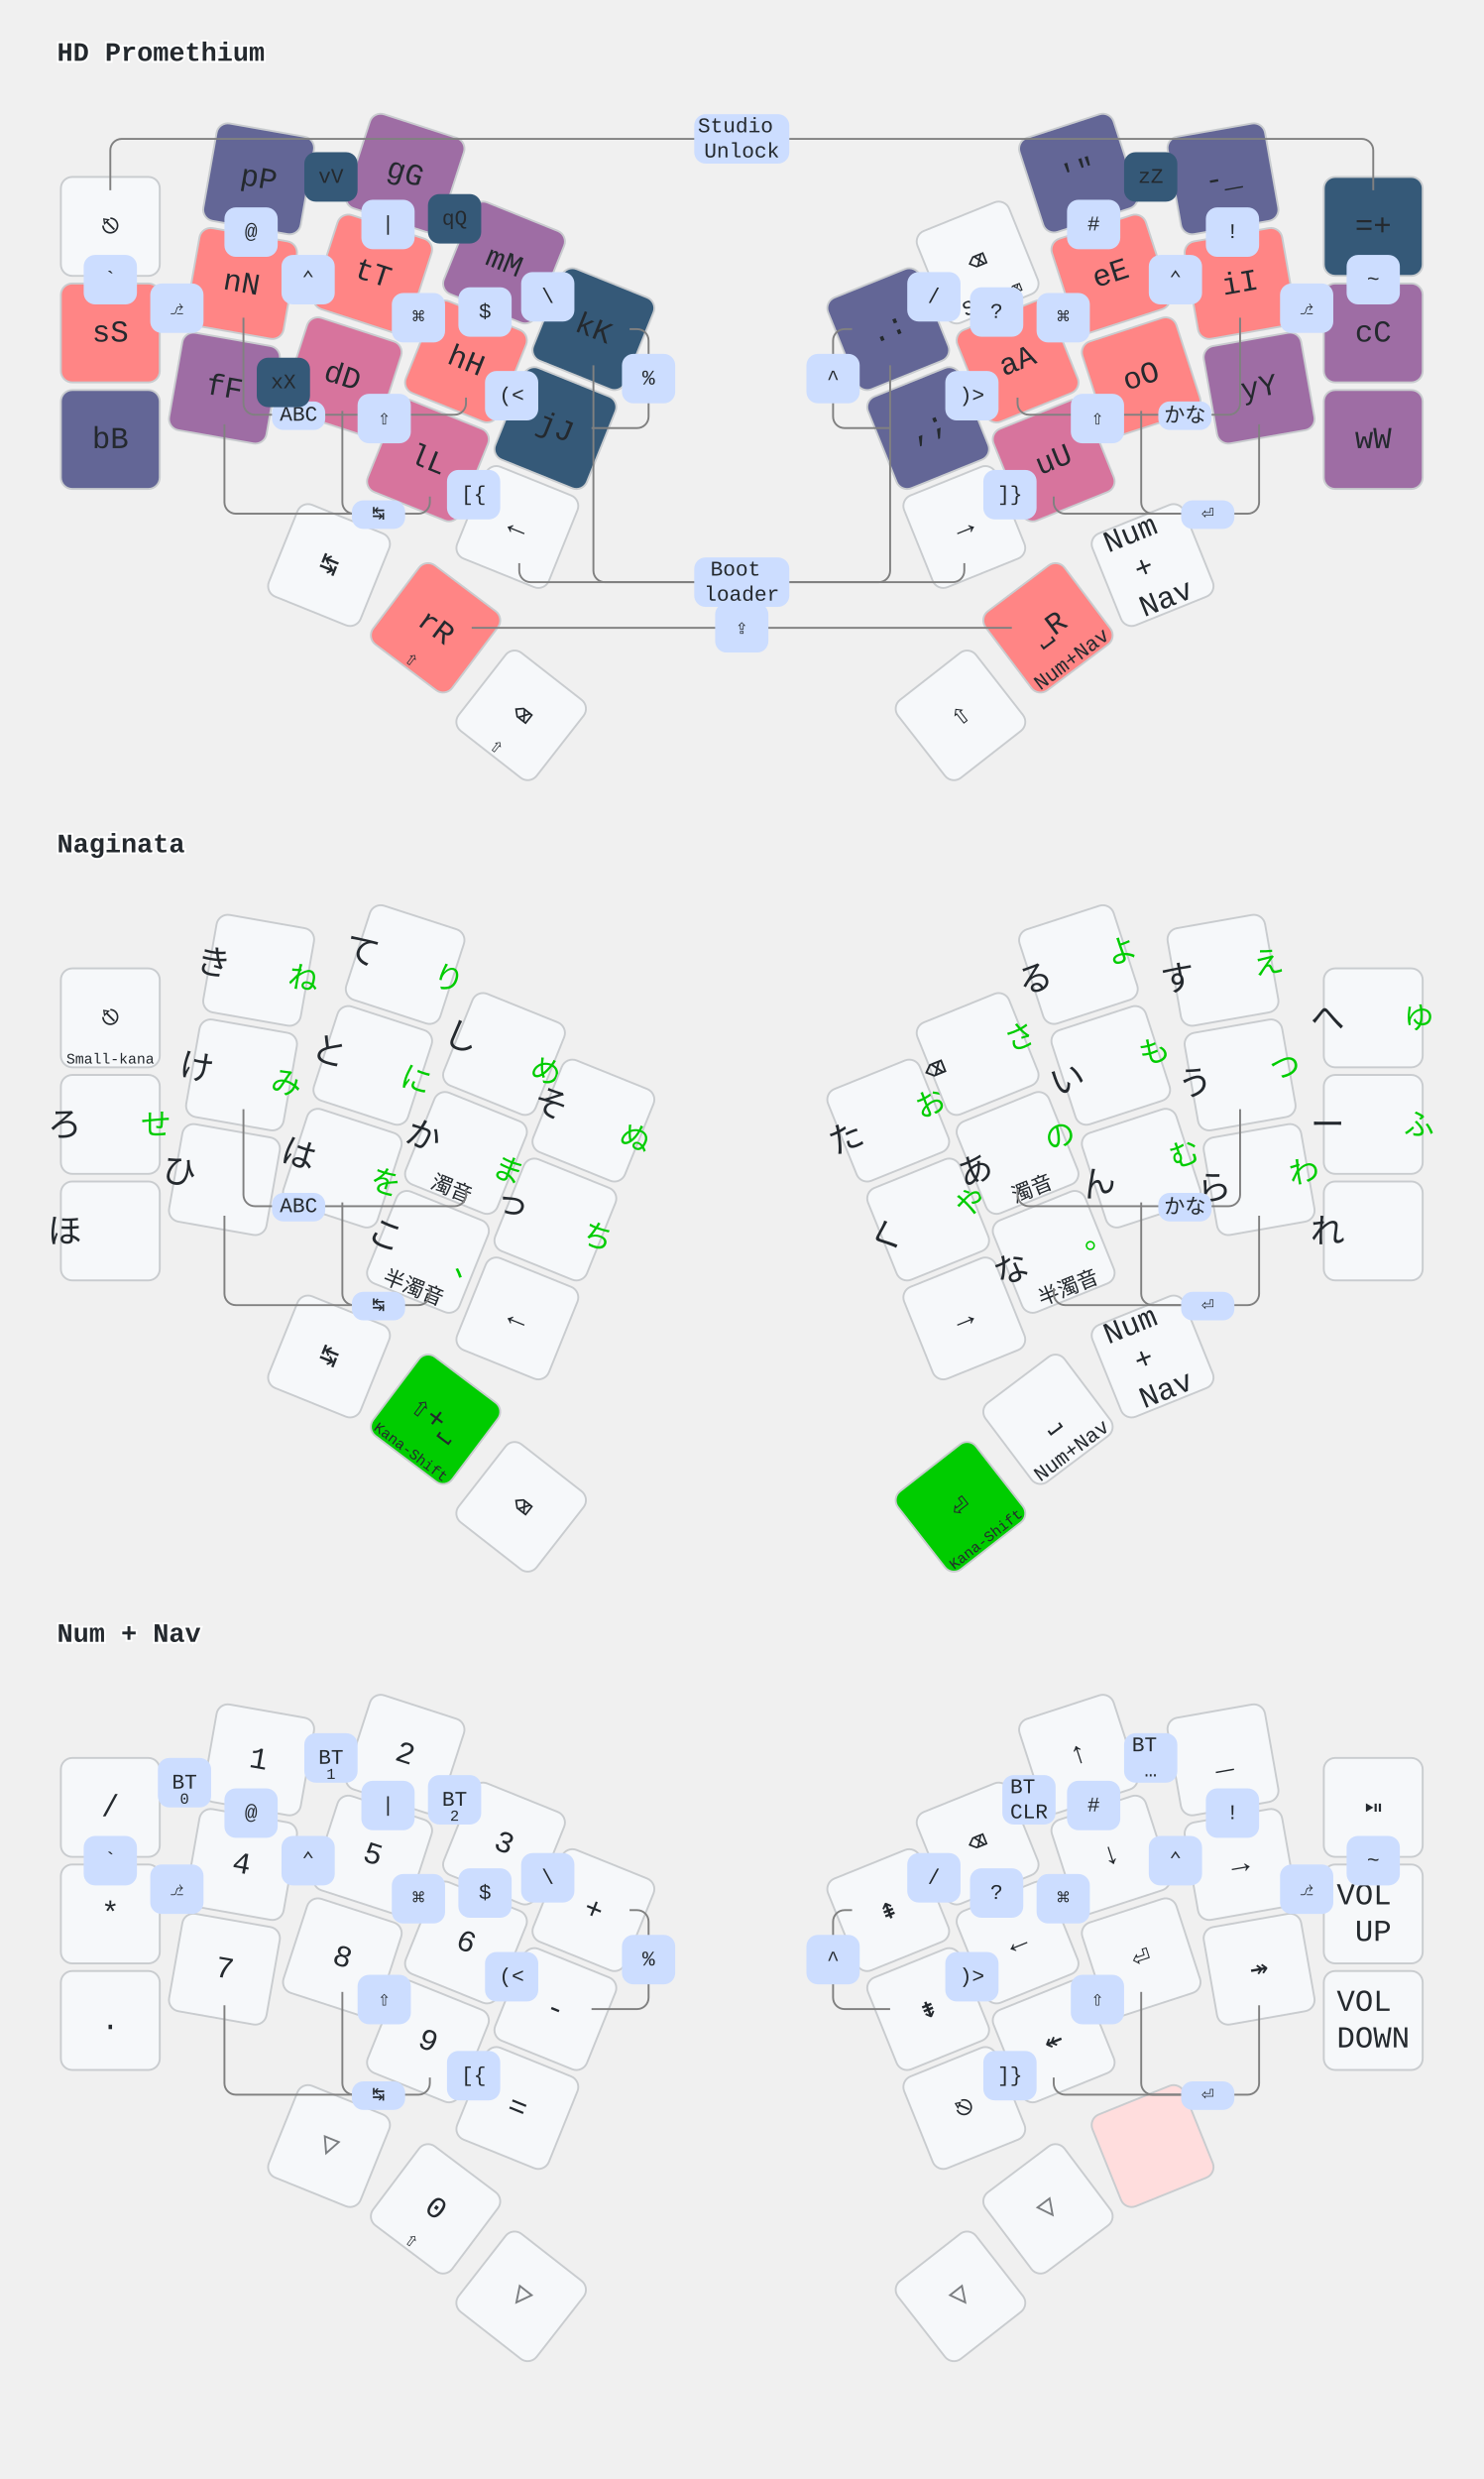
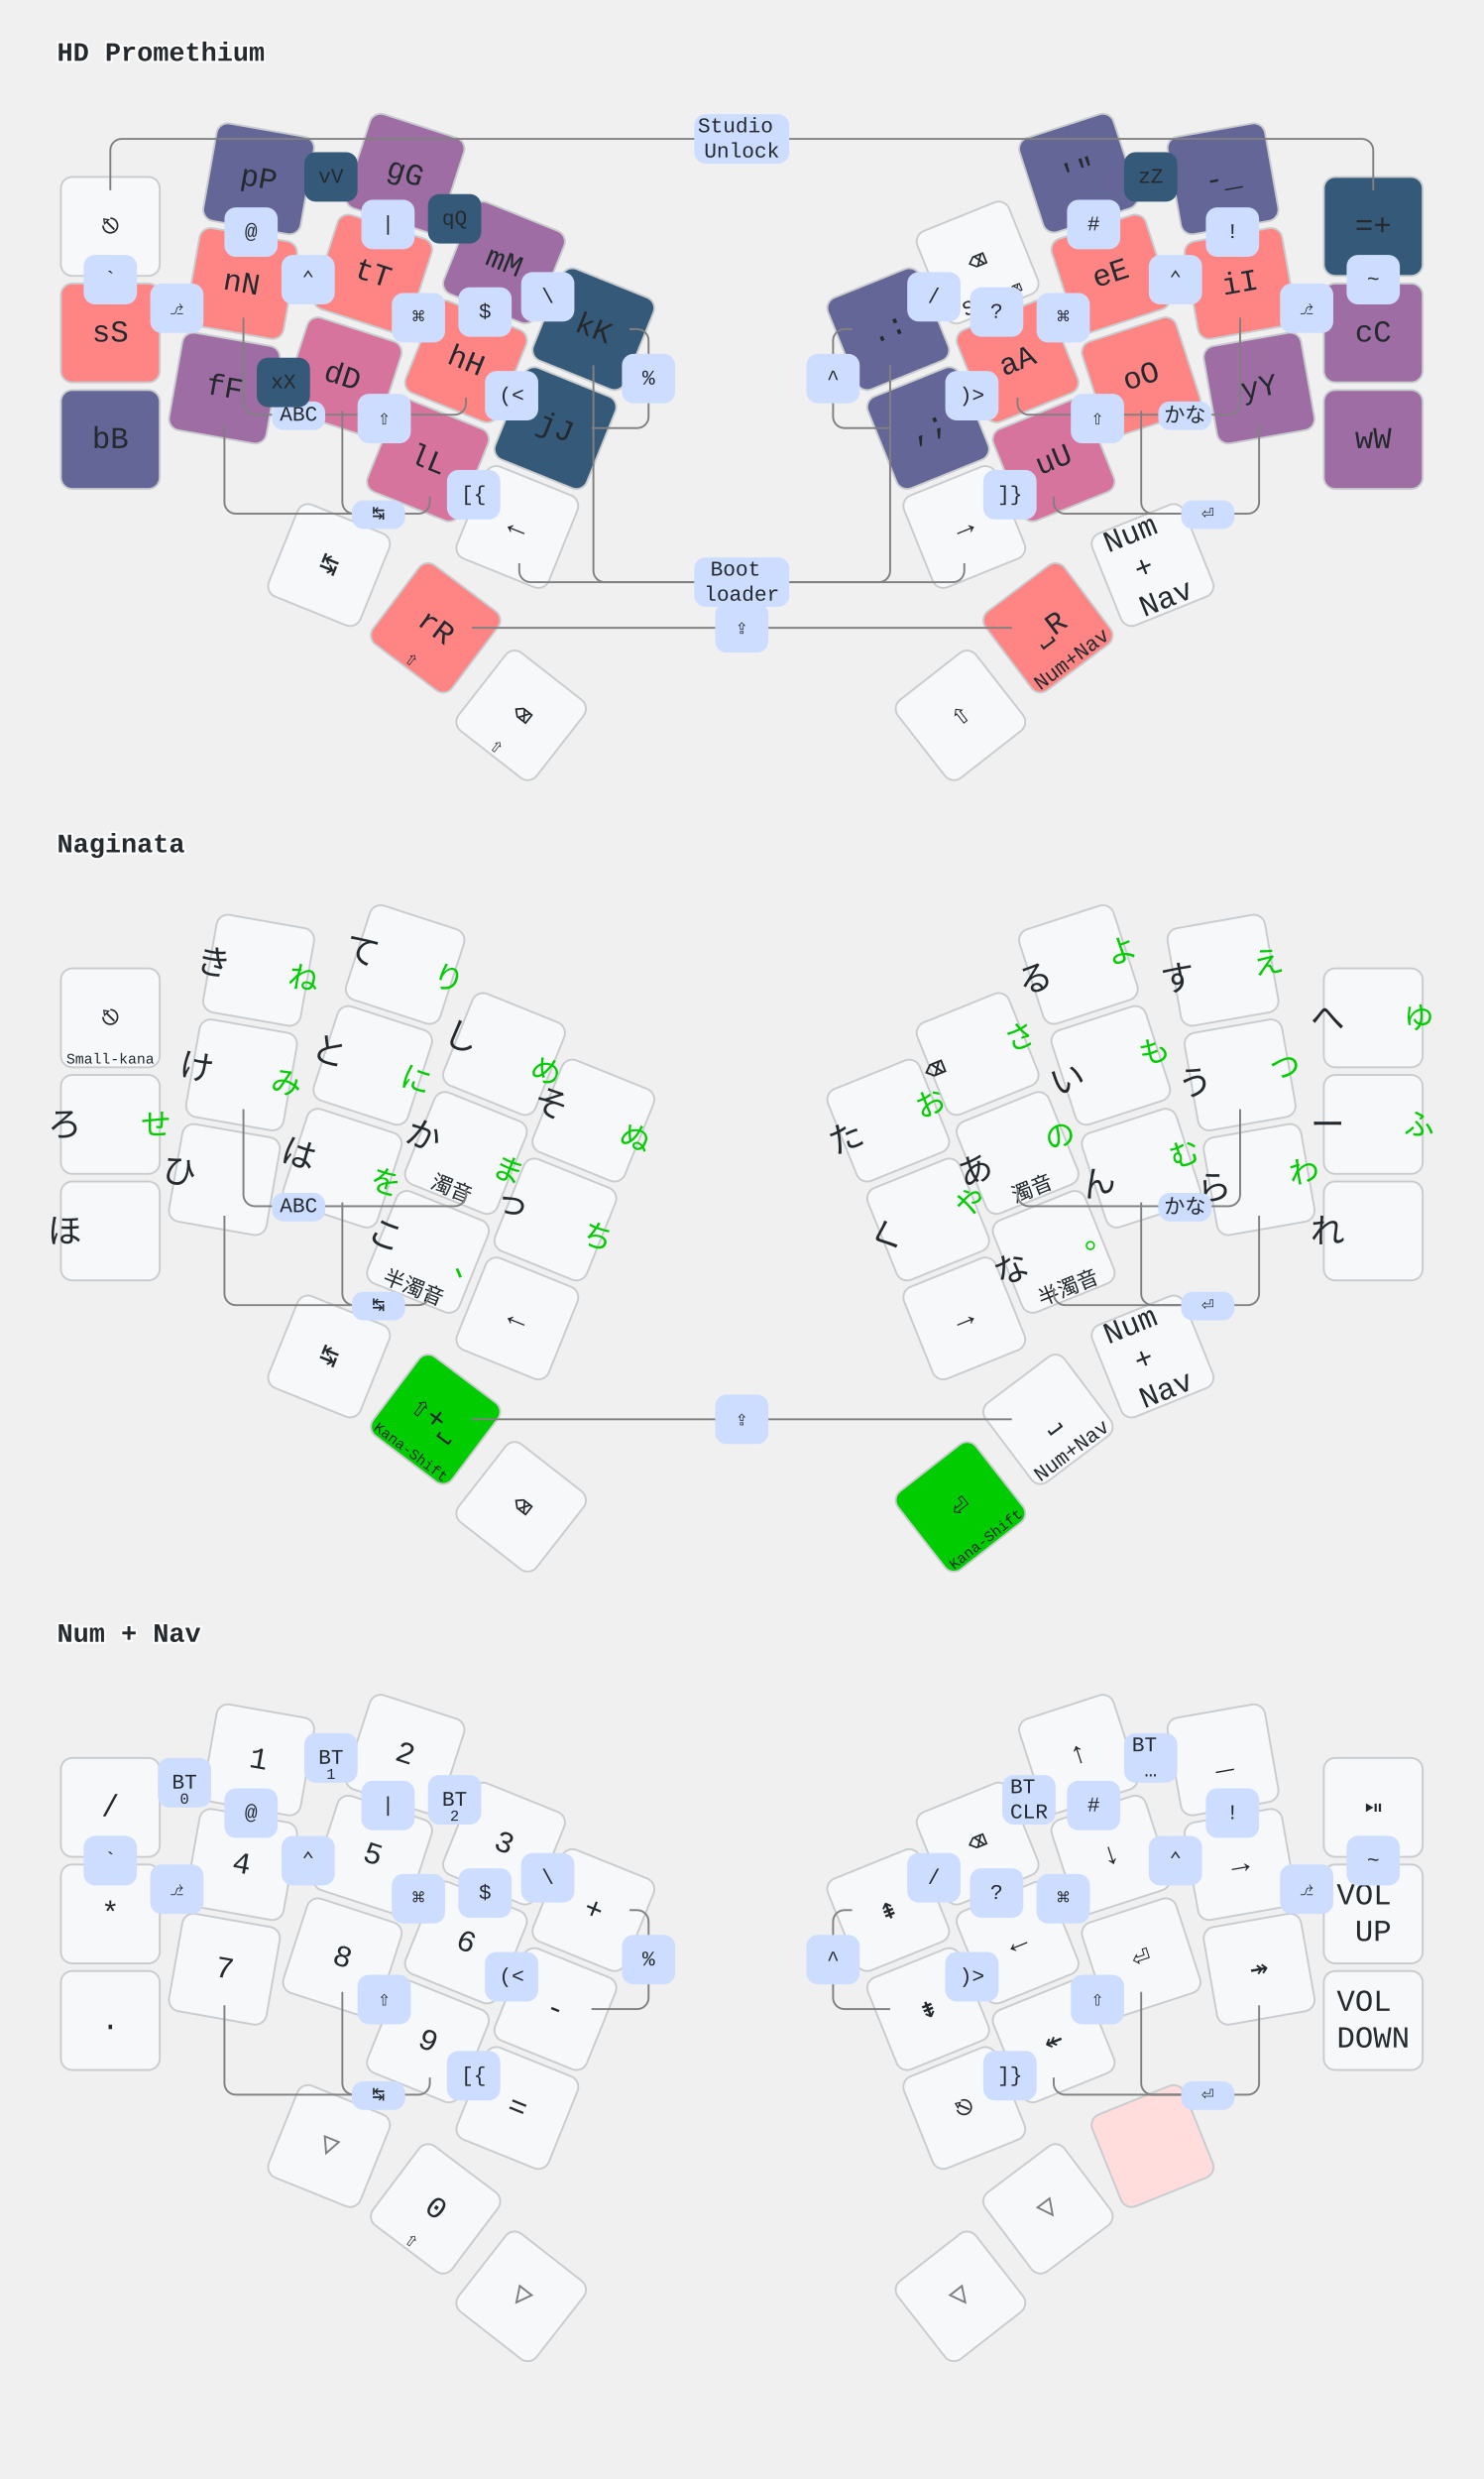
<svg xmlns="http://www.w3.org/2000/svg" width="780" height="1303" viewBox="0 0 780 1303" class="keymap">
  <style>/* inherit to force styles through use tags*/
svg path {
    fill: inherit;
}
/* font and background color specifications */
svg.keymap {
    font-family: SFMono-Regular,Consolas,Liberation Mono,Menlo,monospace;
    font-size: 14px;
    font-kerning: normal;
    text-rendering: optimizeLegibility;
    fill: #24292e;
}

/* default key styling */
rect.key {
    fill: #f6f8fa;
    stroke: #c9cccf;
    stroke-width: 1;
}

/* color accent for combo boxes */
rect.combo {
    fill: #cdf;
}

/* color accent for held keys */
rect.held, rect.combo.held {
    fill: #fdd;
}

/* color accent for ghost (optional) keys */
rect.ghost, rect.combo.ghost {
    stroke-dasharray: 4, 4;
    stroke-width: 2;
}

text {
    text-anchor: middle;
    dominant-baseline: middle;
}

/* styling for layer labels */
text.label {
    font-weight: bold;
    text-anchor: start;
    stroke: white;
    stroke-width: 2;
    paint-order: stroke;
}

text.tap {
    font-size: 16px;
}

/* styling for combo tap, and key hold/shifted label text */
text.combo, text.hold, text.shifted {
    font-size: 11px;
}

text.hold {
    text-anchor: middle;
    dominant-baseline: auto;
}

text.shifted {
    text-anchor: middle;
    dominant-baseline: hanging;
}

/* styling for hold/shifted label text in combo box */
text.combo.hold, text.combo.shifted {
    font-size: 8px;
}

/* lighter symbol for transparent keys */
text.trans {
    fill: #7b7e81;
}

/* styling for combo dendrons */
path.combo {
    stroke-width: 1;
    stroke: gray;
    fill: none;
}

/* Start Tabler Icons Cleanup */
/* cannot use height/width with glyphs */
.icon-tabler &gt; path {
    fill: inherit;
    stroke: inherit;
}
/* hide tabler's default box */
.icon-tabler &gt; path[stroke="none"][fill="none"] {
    visibility: collapse;
}

rect.low {
    fill: #355978;
}
rect.medium-low {
    fill: #636696;
}
rect.medium {
    fill: #9E6DA4;
}
rect.medium-high {
    fill: #D7749D;
}
rect.high {
    fill: #FF8585;
}

/* green styling for Naginata kana-shift */
rect.kshift {
    fill: #00CC00;
}
text.left {
    font-size: 18px;
    translate: 16px 7px;
}
text.right {
    fill: #00CC00;
    font-size: 16px;
    translate: -16px -10px;
}
</style>
  <g transform="translate(30, 0)" class="layer-HD Promethium">
    <text x="0" y="28" class="label" id="HD-Promethium">HD Promethium</text>
    <g transform="translate(0, 56)">
      <g transform="translate(28, 63)" class="key keypos-0">
        <rect rx="6" ry="6" x="-26" y="-26" width="52" height="52" class="key" />
        <text x="0" y="0" class="key tap">⎋</text>
      </g>
      <g transform="translate(106, 38) rotate(10.0)" class="key medium-low keypos-1">
        <rect rx="6" ry="6" x="-26" y="-26" width="52" height="52" class="key medium-low" />
        <text x="0" y="0" class="key medium-low tap">pP</text>
      </g>
      <g transform="translate(183, 35) rotate(18.0)" class="key medium keypos-2">
        <rect rx="6" ry="6" x="-26" y="-26" width="52" height="52" class="key medium" />
        <text x="0" y="0" class="key medium tap">gG</text>
      </g>
      <g transform="translate(235, 82) rotate(22.0)" class="key medium keypos-3">
        <rect rx="6" ry="6" x="-26" y="-26" width="52" height="52" class="key medium" />
        <text x="0" y="0" class="key medium tap">mM</text>
      </g>
      <g transform="translate(282, 117) rotate(22.0)" class="key low keypos-4">
        <rect rx="6" ry="6" x="-26" y="-26" width="52" height="52" class="key low" />
        <text x="0" y="0" class="key low tap">kK</text>
      </g>
      <g transform="translate(437, 117) rotate(-22.0)" class="key medium-low keypos-5">
        <rect rx="6" ry="6" x="-26" y="-26" width="52" height="52" class="key medium-low" />
        <text x="0" y="0" class="key medium-low tap">.:</text>
      </g>
      <g transform="translate(484, 82) rotate(-22.0)" class="key keypos-6">
        <rect rx="6" ry="6" x="-26" y="-26" width="52" height="52" class="key" />
        <text x="0" y="0" class="key tap">⌫</text>
        <text x="0" y="24" class="key hold">Sft+⌫</text>
      </g>
      <g transform="translate(537, 35) rotate(-18.0)" class="key medium-low keypos-7">
        <rect rx="6" ry="6" x="-26" y="-26" width="52" height="52" class="key medium-low" />
        <text x="0" y="0" class="key medium-low tap">'"</text>
      </g>
      <g transform="translate(613, 38) rotate(-10.0)" class="key medium-low keypos-8">
        <rect rx="6" ry="6" x="-26" y="-26" width="52" height="52" class="key medium-low" />
        <text x="0" y="0" class="key medium-low tap">-_</text>
      </g>
      <g transform="translate(692, 63)" class="key low keypos-9">
        <rect rx="6" ry="6" x="-26" y="-26" width="52" height="52" class="key low" />
        <text x="0" y="0" class="key low tap">=+</text>
      </g>
      <g transform="translate(28, 119)" class="key high keypos-10">
        <rect rx="6" ry="6" x="-26" y="-26" width="52" height="52" class="key high" />
        <text x="0" y="0" class="key high tap">sS</text>
      </g>
      <g transform="translate(97, 93) rotate(10.0)" class="key high keypos-11">
        <rect rx="6" ry="6" x="-26" y="-26" width="52" height="52" class="key high" />
        <text x="0" y="0" class="key high tap">nN</text>
      </g>
      <g transform="translate(166, 88) rotate(18.0)" class="key high keypos-12">
        <rect rx="6" ry="6" x="-26" y="-26" width="52" height="52" class="key high" />
        <text x="0" y="0" class="key high tap">tT</text>
      </g>
      <g transform="translate(215, 134) rotate(22.0)" class="key high keypos-13">
        <rect rx="6" ry="6" x="-26" y="-26" width="52" height="52" class="key high" />
        <text x="0" y="0" class="key high tap">hH</text>
      </g>
      <g transform="translate(262, 169) rotate(22.0)" class="key low keypos-14">
        <rect rx="6" ry="6" x="-26" y="-26" width="52" height="52" class="key low" />
        <text x="0" y="0" class="key low tap">jJ</text>
      </g>
      <g transform="translate(458, 169) rotate(-22.0)" class="key medium-low keypos-15">
        <rect rx="6" ry="6" x="-26" y="-26" width="52" height="52" class="key medium-low" />
        <text x="0" y="0" class="key medium-low tap">,;</text>
      </g>
      <g transform="translate(505, 134) rotate(-22.0)" class="key high keypos-16">
        <rect rx="6" ry="6" x="-26" y="-26" width="52" height="52" class="key high" />
        <text x="0" y="0" class="key high tap">aA</text>
      </g>
      <g transform="translate(554, 88) rotate(-18.0)" class="key high keypos-17">
        <rect rx="6" ry="6" x="-26" y="-26" width="52" height="52" class="key high" />
        <text x="0" y="0" class="key high tap">eE</text>
      </g>
      <g transform="translate(622, 93) rotate(-10.0)" class="key high keypos-18">
        <rect rx="6" ry="6" x="-26" y="-26" width="52" height="52" class="key high" />
        <text x="0" y="0" class="key high tap">iI</text>
      </g>
      <g transform="translate(692, 119)" class="key medium keypos-19">
        <rect rx="6" ry="6" x="-26" y="-26" width="52" height="52" class="key medium" />
        <text x="0" y="0" class="key medium tap">cC</text>
      </g>
      <g transform="translate(28, 175)" class="key medium-low keypos-20">
        <rect rx="6" ry="6" x="-26" y="-26" width="52" height="52" class="key medium-low" />
        <text x="0" y="0" class="key medium-low tap">bB</text>
      </g>
      <g transform="translate(88, 148) rotate(10.0)" class="key medium keypos-21">
        <rect rx="6" ry="6" x="-26" y="-26" width="52" height="52" class="key medium" />
        <text x="0" y="0" class="key medium tap">fF</text>
      </g>
      <g transform="translate(150, 142) rotate(18.0)" class="key medium-high keypos-22">
        <rect rx="6" ry="6" x="-26" y="-26" width="52" height="52" class="key medium-high" />
        <text x="0" y="0" class="key medium-high tap">dD</text>
      </g>
      <g transform="translate(195, 186) rotate(22.0)" class="key medium-high keypos-23">
        <rect rx="6" ry="6" x="-26" y="-26" width="52" height="52" class="key medium-high" />
        <text x="0" y="0" class="key medium-high tap">lL</text>
      </g>
      <g transform="translate(242, 221) rotate(22.0)" class="key keypos-24">
        <rect rx="6" ry="6" x="-26" y="-26" width="52" height="52" class="key" />
        <text x="0" y="0" class="key tap">←</text>
      </g>
      <g transform="translate(477, 221) rotate(-22.0)" class="key keypos-25">
        <rect rx="6" ry="6" x="-26" y="-26" width="52" height="52" class="key" />
        <text x="0" y="0" class="key tap">→</text>
      </g>
      <g transform="translate(524, 186) rotate(-22.0)" class="key medium-high keypos-26">
        <rect rx="6" ry="6" x="-26" y="-26" width="52" height="52" class="key medium-high" />
        <text x="0" y="0" class="key medium-high tap">uU</text>
      </g>
      <g transform="translate(570, 142) rotate(-18.0)" class="key high keypos-27">
        <rect rx="6" ry="6" x="-26" y="-26" width="52" height="52" class="key high" />
        <text x="0" y="0" class="key high tap">oO</text>
      </g>
      <g transform="translate(632, 148) rotate(-10.0)" class="key medium keypos-28">
        <rect rx="6" ry="6" x="-26" y="-26" width="52" height="52" class="key medium" />
        <text x="0" y="0" class="key medium tap">yY</text>
      </g>
      <g transform="translate(692, 175)" class="key medium keypos-29">
        <rect rx="6" ry="6" x="-26" y="-26" width="52" height="52" class="key medium" />
        <text x="0" y="0" class="key medium tap">wW</text>
      </g>
      <g transform="translate(143, 241) rotate(22.0)" class="key keypos-30">
        <rect rx="6" ry="6" x="-26" y="-26" width="52" height="52" class="key" />
        <text x="0" y="0" class="key tap">↹</text>
      </g>
      <g transform="translate(199, 274) rotate(37.0)" class="key high keypos-31">
        <rect rx="6" ry="6" x="-26" y="-26" width="52" height="52" class="key high" />
        <text x="0" y="0" class="key high tap">rR</text>
        <text x="0" y="24" class="key high hold">⇧</text>
      </g>
      <g transform="translate(244, 320) rotate(38.0)" class="key keypos-32">
        <rect rx="6" ry="6" x="-26" y="-26" width="52" height="52" class="key" />
        <text x="0" y="0" class="key tap">⌫</text>
        <text x="0" y="24" class="key hold">⇧</text>
      </g>
      <g transform="translate(475, 320) rotate(-38.0)" class="key keypos-33">
        <rect rx="6" ry="6" x="-26" y="-26" width="52" height="52" class="key" />
        <text x="0" y="0" class="key tap">⇧</text>
      </g>
      <g transform="translate(521, 274) rotate(-37.0)" class="key high keypos-34">
        <rect rx="6" ry="6" x="-26" y="-26" width="52" height="52" class="key high" />
        <text x="0" y="0" class="key high tap">⎵R</text>
        <text x="0" y="24" class="key high hold">Num+Nav</text>
      </g>
      <g transform="translate(576, 241) rotate(-22.0)" class="key keypos-35">
        <rect rx="6" ry="6" x="-26" y="-26" width="52" height="52" class="key" />
        <a href="#Num--Nav">
          <text x="0" y="0" class="key tap layer-activator">
            <tspan x="0" dy="-1.2em">Num</tspan>
            <tspan x="0" dy="1.2em">+</tspan>
            <tspan x="0" dy="1.2em">Nav</tspan>
          </text>
        </a>
      </g>
      <g class="combo combopos-0">
        <path d="M360,17 h-326 a6.0,6.0 0 0 0 -6.0,6.0 v21" class="combo" />
        <path d="M360,17 h326 a6.0,6.0 0 0 1 6.0,6.0 v21" class="combo" />
        <rect rx="6" ry="6" x="335" y="4" width="50" height="26" class="combo" />
        <text x="360" y="17" class="combo tap">
          <tspan x="360" dy="-0.6em">Studio</tspan>
          <tspan x="360" dy="1.2em">Unlock</tspan>
        </text>
      </g>
      <g class="combo combopos-1">
        <path d="M360,250 h-72 a6.0,6.0 0 0 1 -6.0,-6.0 v-108" class="combo" />
        <path d="M360,250 h72 a6.0,6.0 0 0 0 6.0,-6.0 v-108" class="combo" />
        <path d="M360,250 h-111 a6.0,6.0 0 0 1 -6.0,-6.0 v-4" class="combo" />
        <path d="M360,250 h111 a6.0,6.0 0 0 0 6.0,-6.0 v-4" class="combo" />
        <rect rx="6" ry="6" x="335" y="237" width="50" height="26" class="combo" />
        <text x="360" y="250" class="combo tap">
          <tspan x="360" dy="-0.6em">Boot</tspan>
          <tspan x="360" dy="1.2em">loader</tspan>
        </text>
      </g>
      <g class="combo combopos-2">
        <path d="M593,162 h-82 a6.0,6.0 0 0 1 -6.0,-6.0 v-3" class="combo" />
        <path d="M593,162 h23 a6.0,6.0 0 0 0 6.0,-6.0 v-45" class="combo" />
        <rect rx="6" ry="6" x="579" y="155" width="28" height="15" class="combo" />
        <text x="593" y="162" class="combo tap">かな</text>
      </g>
      <g class="combo combopos-3">
        <path d="M127,162 h82 a6.0,6.0 0 0 0 6.0,-6.0 v-3" class="combo" />
        <path d="M127,162 h-23 a6.0,6.0 0 0 1 -6.0,-6.0 v-45" class="combo" />
        <rect rx="6" ry="6" x="113" y="155" width="28" height="15" class="combo" />
        <text x="127" y="162" class="combo tap">ABC</text>
      </g>
      <g class="combo combopos-4">
        <path d="M169,214 h21 a6.0,6.0 0 0 0 6.0,-6.0 v-3" class="combo" />
        <path d="M169,214 h-13 a6.0,6.0 0 0 1 -6.0,-6.0 v-48" class="combo" />
        <path d="M169,214 h-75 a6.0,6.0 0 0 1 -6.0,-6.0 v-41" class="combo" />
        <rect rx="6" ry="6" x="155" y="207" width="28" height="15" class="combo" />
        <text x="169" y="214" class="combo tap">↹</text>
      </g>
      <g class="combo combopos-5">
        <path d="M605,214 h-75 a6.0,6.0 0 0 1 -6.0,-6.0 v-3" class="combo" />
        <path d="M605,214 h-29 a6.0,6.0 0 0 1 -6.0,-6.0 v-48" class="combo" />
        <path d="M605,214 h21 a6.0,6.0 0 0 0 6.0,-6.0 v-41" class="combo" />
        <rect rx="6" ry="6" x="591" y="207" width="28" height="15" class="combo" />
        <text x="605" y="214" class="combo tap">⏎</text>
      </g>
      <g class="combo combopos-6">
        <rect rx="6" ry="6" x="49" y="93" width="28" height="26" class="combo" />
        <text x="63" y="106" class="combo tap">⎇</text>
      </g>
      <g class="combo combopos-7">
        <rect rx="6" ry="6" x="643" y="93" width="28" height="26" class="combo" />
        <text x="657" y="106" class="combo tap">⎇</text>
      </g>
      <g class="combo combopos-8">
        <rect rx="6" ry="6" x="118" y="78" width="28" height="26" class="combo" />
        <text x="132" y="91" class="combo tap">⌃</text>
      </g>
      <g class="combo combopos-9">
        <rect rx="6" ry="6" x="574" y="78" width="28" height="26" class="combo" />
        <text x="588" y="91" class="combo tap">⌃</text>
      </g>
      <g class="combo combopos-10">
        <rect rx="6" ry="6" x="176" y="98" width="28" height="26" class="combo" />
        <text x="190" y="111" class="combo tap">⌘</text>
      </g>
      <g class="combo combopos-11">
        <rect rx="6" ry="6" x="515" y="98" width="28" height="26" class="combo" />
        <text x="529" y="111" class="combo tap">⌘</text>
      </g>
      <g class="combo combopos-18">
        <rect rx="6" ry="6" x="158" y="151" width="28" height="26" class="combo" />
        <text x="172" y="164" class="combo tap">⇧</text>
      </g>
      <g class="combo combopos-19">
        <rect rx="6" ry="6" x="533" y="151" width="28" height="26" class="combo" />
        <text x="547" y="164" class="combo tap">⇧</text>
      </g>
      <g class="combo low combopos-20">
        <rect rx="6" ry="6" x="195" y="46" width="28" height="26" class="combo low" />
        <text x="209" y="59" class="combo low tap">qQ</text>
      </g>
      <g class="combo low combopos-21">
        <rect rx="6" ry="6" x="561" y="24" width="28" height="26" class="combo low" />
        <text x="575" y="37" class="combo low tap">zZ</text>
      </g>
      <g class="combo low combopos-22">
        <rect rx="6" ry="6" x="130" y="24" width="28" height="26" class="combo low" />
        <text x="144" y="37" class="combo low tap">vV</text>
      </g>
      <g class="combo low combopos-23">
        <rect rx="6" ry="6" x="105" y="132" width="28" height="26" class="combo low" />
        <text x="119" y="145" class="combo low tap">xX</text>
      </g>
      <g class="combo combopos-24">
        <path d="M360,274 l-142,0" class="combo" />
        <path d="M360,274 l142,0" class="combo" />
        <rect rx="6" ry="6" x="346" y="261" width="28" height="26" class="combo" />
        <text x="360" y="274" class="combo tap">⇪</text>
      </g>
      <g class="combo combopos-25">
        <rect rx="6" ry="6" x="14" y="78" width="28" height="26" class="combo" />
        <text x="28" y="91" class="combo tap">`</text>
      </g>
      <g class="combo combopos-26">
        <rect rx="6" ry="6" x="88" y="53" width="28" height="26" class="combo" />
        <text x="102" y="66" class="combo tap">@</text>
      </g>
      <g class="combo combopos-27">
        <rect rx="6" ry="6" x="160" y="49" width="28" height="26" class="combo" />
        <text x="174" y="62" class="combo tap">|</text>
      </g>
      <g class="combo combopos-28">
        <rect rx="6" ry="6" x="211" y="95" width="28" height="26" class="combo" />
        <text x="225" y="108" class="combo tap">$</text>
      </g>
      <g class="combo combopos-29">
        <rect rx="6" ry="6" x="244" y="87" width="28" height="26" class="combo" />
        <text x="258" y="100" class="combo tap">\</text>
      </g>
      <g class="combo combopos-30">
        <path d="M311,143 v-20 a6.0,6.0 0 0 0 -6.0,-6.0 h-4" class="combo" />
        <path d="M311,143 v20 a6.0,6.0 0 0 1 -6.0,6.0 h-24" class="combo" />
        <rect rx="6" ry="6" x="297" y="130" width="28" height="26" class="combo" />
        <text x="311" y="143" class="combo tap">%</text>
      </g>
      <g class="combo combopos-31">
        <rect rx="6" ry="6" x="447" y="87" width="28" height="26" class="combo" />
        <text x="461" y="100" class="combo tap">/</text>
      </g>
      <g class="combo combopos-32">
        <path d="M408,143 v-20 a6.0,6.0 0 0 1 6.0,-6.0 h4" class="combo" />
        <path d="M408,143 v20 a6.0,6.0 0 0 0 6.0,6.0 h24" class="combo" />
        <rect rx="6" ry="6" x="394" y="130" width="28" height="26" class="combo" />
        <text x="408" y="143" class="combo tap">^</text>
      </g>
      <g class="combo combopos-33">
        <rect rx="6" ry="6" x="480" y="95" width="28" height="26" class="combo" />
        <text x="494" y="108" class="combo tap">?</text>
      </g>
      <g class="combo combopos-34">
        <rect rx="6" ry="6" x="531" y="49" width="28" height="26" class="combo" />
        <text x="545" y="62" class="combo tap">#</text>
      </g>
      <g class="combo combopos-35">
        <rect rx="6" ry="6" x="604" y="53" width="28" height="26" class="combo" />
        <text x="618" y="66" class="combo tap">!</text>
      </g>
      <g class="combo combopos-36">
        <rect rx="6" ry="6" x="678" y="78" width="28" height="26" class="combo" />
        <text x="692" y="91" class="combo tap">~</text>
      </g>
      <g class="combo combopos-37">
        <rect rx="6" ry="6" x="225" y="139" width="28" height="26" class="combo" />
        <text x="239" y="152" class="combo tap">(&lt;</text>
      </g>
      <g class="combo combopos-38">
        <rect rx="6" ry="6" x="467" y="139" width="28" height="26" class="combo" />
        <text x="481" y="152" class="combo tap">)&gt;</text>
      </g>
      <g class="combo combopos-39">
        <rect rx="6" ry="6" x="205" y="191" width="28" height="26" class="combo" />
        <text x="219" y="204" class="combo tap">[{</text>
      </g>
      <g class="combo combopos-40">
        <rect rx="6" ry="6" x="487" y="191" width="28" height="26" class="combo" />
        <text x="501" y="204" class="combo tap">]}</text>
      </g>
    </g>
  </g>
  <g transform="translate(30, 416)" class="layer-Naginata">
    <text x="0" y="28" class="label" id="Naginata">Naginata</text>
    <g transform="translate(0, 56)">
      <g transform="translate(28, 63)" class="key keypos-0">
        <rect rx="6" ry="6" x="-26" y="-26" width="52" height="52" class="key" />
        <text x="0" y="0" class="key tap">⎋</text>
        <text x="0" y="24" class="key hold">
          <tspan style="font-size: 70%">Small-kana</tspan>
        </text>
      </g>
      <g transform="translate(106, 38) rotate(10.0)" class="key keypos-1">
        <rect rx="6" ry="6" x="-26" y="-26" width="52" height="52" class="key" />
        <text x="-24" y="0" class="key left">き</text>
        <text x="24" y="0" class="key right">ね</text>
      </g>
      <g transform="translate(183, 35) rotate(18.0)" class="key keypos-2">
        <rect rx="6" ry="6" x="-26" y="-26" width="52" height="52" class="key" />
        <text x="-24" y="0" class="key left">て</text>
        <text x="24" y="0" class="key right">り</text>
      </g>
      <g transform="translate(235, 82) rotate(22.0)" class="key keypos-3">
        <rect rx="6" ry="6" x="-26" y="-26" width="52" height="52" class="key" />
        <text x="-24" y="0" class="key left">し</text>
        <text x="24" y="0" class="key right">め</text>
      </g>
      <g transform="translate(282, 117) rotate(22.0)" class="key keypos-4">
        <rect rx="6" ry="6" x="-26" y="-26" width="52" height="52" class="key" />
        <text x="-24" y="0" class="key left">そ</text>
        <text x="24" y="0" class="key right">ぬ</text>
      </g>
      <g transform="translate(437, 117) rotate(-22.0)" class="key keypos-5">
        <rect rx="6" ry="6" x="-26" y="-26" width="52" height="52" class="key" />
        <text x="-24" y="0" class="key left">た</text>
        <text x="24" y="0" class="key right">お</text>
      </g>
      <g transform="translate(484, 82) rotate(-22.0)" class="key keypos-6">
        <rect rx="6" ry="6" x="-26" y="-26" width="52" height="52" class="key" />
        <text x="-24" y="0" class="key left">⌫</text>
        <text x="24" y="0" class="key right">さ</text>
      </g>
      <g transform="translate(537, 35) rotate(-18.0)" class="key keypos-7">
        <rect rx="6" ry="6" x="-26" y="-26" width="52" height="52" class="key" />
        <text x="-24" y="0" class="key left">る</text>
        <text x="24" y="0" class="key right">よ</text>
      </g>
      <g transform="translate(613, 38) rotate(-10.0)" class="key keypos-8">
        <rect rx="6" ry="6" x="-26" y="-26" width="52" height="52" class="key" />
        <text x="-24" y="0" class="key left">す</text>
        <text x="24" y="0" class="key right">え</text>
      </g>
      <g transform="translate(692, 63)" class="key keypos-9">
        <rect rx="6" ry="6" x="-26" y="-26" width="52" height="52" class="key" />
        <text x="-24" y="0" class="key left">へ</text>
        <text x="24" y="0" class="key right">ゆ</text>
      </g>
      <g transform="translate(28, 119)" class="key keypos-10">
        <rect rx="6" ry="6" x="-26" y="-26" width="52" height="52" class="key" />
        <text x="-24" y="0" class="key left">ろ</text>
        <text x="24" y="0" class="key right">せ</text>
      </g>
      <g transform="translate(97, 93) rotate(10.0)" class="key keypos-11">
        <rect rx="6" ry="6" x="-26" y="-26" width="52" height="52" class="key" />
        <text x="-24" y="0" class="key left">け</text>
        <text x="24" y="0" class="key right">み</text>
      </g>
      <g transform="translate(166, 88) rotate(18.0)" class="key keypos-12">
        <rect rx="6" ry="6" x="-26" y="-26" width="52" height="52" class="key" />
        <text x="-24" y="0" class="key left">と</text>
        <text x="24" y="0" class="key right">に</text>
      </g>
      <g transform="translate(215, 134) rotate(22.0)" class="key keypos-13">
        <rect rx="6" ry="6" x="-26" y="-26" width="52" height="52" class="key" />
        <text x="0" y="24" class="key hold">濁音</text>
        <text x="-24" y="0" class="key left">か</text>
        <text x="24" y="0" class="key right">ま</text>
      </g>
      <g transform="translate(262, 169) rotate(22.0)" class="key keypos-14">
        <rect rx="6" ry="6" x="-26" y="-26" width="52" height="52" class="key" />
        <text x="-24" y="0" class="key left">っ</text>
        <text x="24" y="0" class="key right">ち</text>
      </g>
      <g transform="translate(458, 169) rotate(-22.0)" class="key keypos-15">
        <rect rx="6" ry="6" x="-26" y="-26" width="52" height="52" class="key" />
        <text x="-24" y="0" class="key left">く</text>
        <text x="24" y="0" class="key right">や</text>
      </g>
      <g transform="translate(505, 134) rotate(-22.0)" class="key keypos-16">
        <rect rx="6" ry="6" x="-26" y="-26" width="52" height="52" class="key" />
        <text x="0" y="24" class="key hold">濁音</text>
        <text x="-24" y="0" class="key left">あ</text>
        <text x="24" y="0" class="key right">の</text>
      </g>
      <g transform="translate(554, 88) rotate(-18.0)" class="key keypos-17">
        <rect rx="6" ry="6" x="-26" y="-26" width="52" height="52" class="key" />
        <text x="-24" y="0" class="key left">い</text>
        <text x="24" y="0" class="key right">も</text>
      </g>
      <g transform="translate(622, 93) rotate(-10.0)" class="key keypos-18">
        <rect rx="6" ry="6" x="-26" y="-26" width="52" height="52" class="key" />
        <text x="-24" y="0" class="key left">う</text>
        <text x="24" y="0" class="key right">つ</text>
      </g>
      <g transform="translate(692, 119)" class="key keypos-19">
        <rect rx="6" ry="6" x="-26" y="-26" width="52" height="52" class="key" />
        <text x="-24" y="0" class="key left">ー</text>
        <text x="24" y="0" class="key right">ふ</text>
      </g>
      <g transform="translate(28, 175)" class="key keypos-20">
        <rect rx="6" ry="6" x="-26" y="-26" width="52" height="52" class="key" />
        <text x="-24" y="0" class="key left">ほ</text>
      </g>
      <g transform="translate(88, 148) rotate(10.0)" class="key keypos-21">
        <rect rx="6" ry="6" x="-26" y="-26" width="52" height="52" class="key" />
        <text x="-24" y="0" class="key left">ひ</text>
      </g>
      <g transform="translate(150, 142) rotate(18.0)" class="key keypos-22">
        <rect rx="6" ry="6" x="-26" y="-26" width="52" height="52" class="key" />
        <text x="-24" y="0" class="key left">は</text>
        <text x="24" y="0" class="key right">を</text>
      </g>
      <g transform="translate(195, 186) rotate(22.0)" class="key keypos-23">
        <rect rx="6" ry="6" x="-26" y="-26" width="52" height="52" class="key" />
        <text x="0" y="24" class="key hold">半濁音</text>
        <text x="-24" y="0" class="key left">こ</text>
        <text x="24" y="0" class="key right">、</text>
      </g>
      <g transform="translate(242, 221) rotate(22.0)" class="key keypos-24">
        <rect rx="6" ry="6" x="-26" y="-26" width="52" height="52" class="key" />
        <text x="0" y="0" class="key tap">←</text>
      </g>
      <g transform="translate(477, 221) rotate(-22.0)" class="key keypos-25">
        <rect rx="6" ry="6" x="-26" y="-26" width="52" height="52" class="key" />
        <text x="0" y="0" class="key tap">→</text>
      </g>
      <g transform="translate(524, 186) rotate(-22.0)" class="key keypos-26">
        <rect rx="6" ry="6" x="-26" y="-26" width="52" height="52" class="key" />
        <text x="0" y="24" class="key hold">半濁音</text>
        <text x="-24" y="0" class="key left">な</text>
        <text x="24" y="0" class="key right">。</text>
      </g>
      <g transform="translate(570, 142) rotate(-18.0)" class="key keypos-27">
        <rect rx="6" ry="6" x="-26" y="-26" width="52" height="52" class="key" />
        <text x="-24" y="0" class="key left">ん</text>
        <text x="24" y="0" class="key right">む</text>
      </g>
      <g transform="translate(632, 148) rotate(-10.0)" class="key keypos-28">
        <rect rx="6" ry="6" x="-26" y="-26" width="52" height="52" class="key" />
        <text x="-24" y="0" class="key left">ら</text>
        <text x="24" y="0" class="key right">わ</text>
      </g>
      <g transform="translate(692, 175)" class="key keypos-29">
        <rect rx="6" ry="6" x="-26" y="-26" width="52" height="52" class="key" />
        <text x="-24" y="0" class="key left">れ</text>
      </g>
      <g transform="translate(143, 241) rotate(22.0)" class="key keypos-30">
        <rect rx="6" ry="6" x="-26" y="-26" width="52" height="52" class="key" />
        <text x="0" y="0" class="key tap">↹</text>
      </g>
      <g transform="translate(199, 274) rotate(37.0)" class="key kshift keypos-31">
        <rect rx="6" ry="6" x="-26" y="-26" width="52" height="52" class="key kshift" />
        <text x="0" y="0" class="key kshift tap">⇧+⎵</text>
        <text x="0" y="24" class="key kshift hold">
          <tspan style="font-size: 70%">Kana-Shift</tspan>
        </text>
      </g>
      <g transform="translate(244, 320) rotate(38.0)" class="key keypos-32">
        <rect rx="6" ry="6" x="-26" y="-26" width="52" height="52" class="key" />
        <text x="0" y="0" class="key tap">⌫</text>
      </g>
      <g transform="translate(475, 320) rotate(-38.0)" class="key kshift keypos-33">
        <rect rx="6" ry="6" x="-26" y="-26" width="52" height="52" class="key kshift" />
        <text x="0" y="0" class="key kshift tap">⏎</text>
        <text x="0" y="24" class="key kshift hold">
          <tspan style="font-size: 70%">Kana-Shift</tspan>
        </text>
      </g>
      <g transform="translate(521, 274) rotate(-37.0)" class="key keypos-34">
        <rect rx="6" ry="6" x="-26" y="-26" width="52" height="52" class="key" />
        <text x="0" y="0" class="key tap">⎵</text>
        <text x="0" y="24" class="key hold">Num+Nav</text>
      </g>
      <g transform="translate(576, 241) rotate(-22.0)" class="key keypos-35">
        <rect rx="6" ry="6" x="-26" y="-26" width="52" height="52" class="key" />
        <a href="#Num--Nav">
          <text x="0" y="0" class="key tap layer-activator">
            <tspan x="0" dy="-1.2em">Num</tspan>
            <tspan x="0" dy="1.2em">+</tspan>
            <tspan x="0" dy="1.2em">Nav</tspan>
          </text>
        </a>
      </g>
      <g class="combo combopos-0">
        <path d="M593,162 h-82 a6.0,6.0 0 0 1 -6.0,-6.0 v-3" class="combo" />
        <path d="M593,162 h23 a6.0,6.0 0 0 0 6.0,-6.0 v-45" class="combo" />
        <rect rx="6" ry="6" x="579" y="155" width="28" height="15" class="combo" />
        <text x="593" y="162" class="combo tap">かな</text>
      </g>
      <g class="combo combopos-1">
        <path d="M127,162 h82 a6.0,6.0 0 0 0 6.0,-6.0 v-3" class="combo" />
        <path d="M127,162 h-23 a6.0,6.0 0 0 1 -6.0,-6.0 v-45" class="combo" />
        <rect rx="6" ry="6" x="113" y="155" width="28" height="15" class="combo" />
        <text x="127" y="162" class="combo tap">ABC</text>
      </g>
      <g class="combo combopos-2">
        <path d="M169,214 h21 a6.0,6.0 0 0 0 6.0,-6.0 v-3" class="combo" />
        <path d="M169,214 h-13 a6.0,6.0 0 0 1 -6.0,-6.0 v-48" class="combo" />
        <path d="M169,214 h-75 a6.0,6.0 0 0 1 -6.0,-6.0 v-41" class="combo" />
        <rect rx="6" ry="6" x="155" y="207" width="28" height="15" class="combo" />
        <text x="169" y="214" class="combo tap">↹</text>
      </g>
      <g class="combo combopos-3">
        <path d="M605,214 h-75 a6.0,6.0 0 0 1 -6.0,-6.0 v-3" class="combo" />
        <path d="M605,214 h-29 a6.0,6.0 0 0 1 -6.0,-6.0 v-48" class="combo" />
        <path d="M605,214 h21 a6.0,6.0 0 0 0 6.0,-6.0 v-41" class="combo" />
        <rect rx="6" ry="6" x="591" y="207" width="28" height="15" class="combo" />
        <text x="605" y="214" class="combo tap">⏎</text>
      </g>
+       <g class="combo combopos-4">
+         <path d="M360,274 l-142,0" class="combo" />
+         <path d="M360,274 l142,0" class="combo" />
+         <rect rx="6" ry="6" x="346" y="261" width="28" height="26" class="combo" />
+         <text x="360" y="274" class="combo tap">⇪</text>
+       </g>
    </g>
  </g>
  <g transform="translate(30, 831)" class="layer-Num + Nav">
    <text x="0" y="28" class="label" id="Num--Nav">Num + Nav</text>
    <g transform="translate(0, 56)">
      <g transform="translate(28, 63)" class="key keypos-0">
        <rect rx="6" ry="6" x="-26" y="-26" width="52" height="52" class="key" />
        <text x="0" y="0" class="key tap">/</text>
      </g>
      <g transform="translate(106, 38) rotate(10.0)" class="key keypos-1">
        <rect rx="6" ry="6" x="-26" y="-26" width="52" height="52" class="key" />
        <text x="0" y="0" class="key tap">1</text>
      </g>
      <g transform="translate(183, 35) rotate(18.0)" class="key keypos-2">
        <rect rx="6" ry="6" x="-26" y="-26" width="52" height="52" class="key" />
        <text x="0" y="0" class="key tap">2</text>
      </g>
      <g transform="translate(235, 82) rotate(22.0)" class="key keypos-3">
        <rect rx="6" ry="6" x="-26" y="-26" width="52" height="52" class="key" />
        <text x="0" y="0" class="key tap">3</text>
      </g>
      <g transform="translate(282, 117) rotate(22.0)" class="key keypos-4">
        <rect rx="6" ry="6" x="-26" y="-26" width="52" height="52" class="key" />
        <text x="0" y="0" class="key tap">+</text>
      </g>
      <g transform="translate(437, 117) rotate(-22.0)" class="key keypos-5">
        <rect rx="6" ry="6" x="-26" y="-26" width="52" height="52" class="key" />
        <text x="0" y="0" class="key tap">⇞</text>
      </g>
      <g transform="translate(484, 82) rotate(-22.0)" class="key keypos-6">
        <rect rx="6" ry="6" x="-26" y="-26" width="52" height="52" class="key" />
        <text x="0" y="0" class="key tap">⌫</text>
      </g>
      <g transform="translate(537, 35) rotate(-18.0)" class="key keypos-7">
        <rect rx="6" ry="6" x="-26" y="-26" width="52" height="52" class="key" />
        <text x="0" y="0" class="key tap">↑</text>
      </g>
      <g transform="translate(613, 38) rotate(-10.0)" class="key keypos-8">
        <rect rx="6" ry="6" x="-26" y="-26" width="52" height="52" class="key" />
        <text x="0" y="0" class="key tap">_</text>
      </g>
      <g transform="translate(692, 63)" class="key keypos-9">
        <rect rx="6" ry="6" x="-26" y="-26" width="52" height="52" class="key" />
        <text x="0" y="0" class="key tap">⏯</text>
      </g>
      <g transform="translate(28, 119)" class="key keypos-10">
        <rect rx="6" ry="6" x="-26" y="-26" width="52" height="52" class="key" />
        <text x="0" y="0" class="key tap">*</text>
      </g>
      <g transform="translate(97, 93) rotate(10.0)" class="key keypos-11">
        <rect rx="6" ry="6" x="-26" y="-26" width="52" height="52" class="key" />
        <text x="0" y="0" class="key tap">4</text>
      </g>
      <g transform="translate(166, 88) rotate(18.0)" class="key keypos-12">
        <rect rx="6" ry="6" x="-26" y="-26" width="52" height="52" class="key" />
        <text x="0" y="0" class="key tap">5</text>
      </g>
      <g transform="translate(215, 134) rotate(22.0)" class="key keypos-13">
        <rect rx="6" ry="6" x="-26" y="-26" width="52" height="52" class="key" />
        <text x="0" y="0" class="key tap">6</text>
      </g>
      <g transform="translate(262, 169) rotate(22.0)" class="key keypos-14">
        <rect rx="6" ry="6" x="-26" y="-26" width="52" height="52" class="key" />
        <text x="0" y="0" class="key tap">-</text>
      </g>
      <g transform="translate(458, 169) rotate(-22.0)" class="key keypos-15">
        <rect rx="6" ry="6" x="-26" y="-26" width="52" height="52" class="key" />
        <text x="0" y="0" class="key tap">⇟</text>
      </g>
      <g transform="translate(505, 134) rotate(-22.0)" class="key keypos-16">
        <rect rx="6" ry="6" x="-26" y="-26" width="52" height="52" class="key" />
        <text x="0" y="0" class="key tap">←</text>
      </g>
      <g transform="translate(554, 88) rotate(-18.0)" class="key keypos-17">
        <rect rx="6" ry="6" x="-26" y="-26" width="52" height="52" class="key" />
        <text x="0" y="0" class="key tap">↓</text>
      </g>
      <g transform="translate(622, 93) rotate(-10.0)" class="key keypos-18">
        <rect rx="6" ry="6" x="-26" y="-26" width="52" height="52" class="key" />
        <text x="0" y="0" class="key tap">→</text>
      </g>
      <g transform="translate(692, 119)" class="key keypos-19">
        <rect rx="6" ry="6" x="-26" y="-26" width="52" height="52" class="key" />
        <text x="0" y="0" class="key tap">
          <tspan x="0" dy="-0.6em">VOL</tspan>
          <tspan x="0" dy="1.2em">UP</tspan>
        </text>
      </g>
      <g transform="translate(28, 175)" class="key keypos-20">
        <rect rx="6" ry="6" x="-26" y="-26" width="52" height="52" class="key" />
        <text x="0" y="0" class="key tap">.</text>
      </g>
      <g transform="translate(88, 148) rotate(10.0)" class="key keypos-21">
        <rect rx="6" ry="6" x="-26" y="-26" width="52" height="52" class="key" />
        <text x="0" y="0" class="key tap">7</text>
      </g>
      <g transform="translate(150, 142) rotate(18.0)" class="key keypos-22">
        <rect rx="6" ry="6" x="-26" y="-26" width="52" height="52" class="key" />
        <text x="0" y="0" class="key tap">8</text>
      </g>
      <g transform="translate(195, 186) rotate(22.0)" class="key keypos-23">
        <rect rx="6" ry="6" x="-26" y="-26" width="52" height="52" class="key" />
        <text x="0" y="0" class="key tap">9</text>
      </g>
      <g transform="translate(242, 221) rotate(22.0)" class="key keypos-24">
        <rect rx="6" ry="6" x="-26" y="-26" width="52" height="52" class="key" />
        <text x="0" y="0" class="key tap">=</text>
      </g>
      <g transform="translate(477, 221) rotate(-22.0)" class="key keypos-25">
        <rect rx="6" ry="6" x="-26" y="-26" width="52" height="52" class="key" />
        <text x="0" y="0" class="key tap">⎋</text>
      </g>
      <g transform="translate(524, 186) rotate(-22.0)" class="key keypos-26">
        <rect rx="6" ry="6" x="-26" y="-26" width="52" height="52" class="key" />
        <text x="0" y="0" class="key tap">↞</text>
      </g>
      <g transform="translate(570, 142) rotate(-18.0)" class="key keypos-27">
        <rect rx="6" ry="6" x="-26" y="-26" width="52" height="52" class="key" />
        <text x="0" y="0" class="key tap">⏎</text>
      </g>
      <g transform="translate(632, 148) rotate(-10.0)" class="key keypos-28">
        <rect rx="6" ry="6" x="-26" y="-26" width="52" height="52" class="key" />
        <text x="0" y="0" class="key tap">↠</text>
      </g>
      <g transform="translate(692, 175)" class="key keypos-29">
        <rect rx="6" ry="6" x="-26" y="-26" width="52" height="52" class="key" />
        <text x="0" y="0" class="key tap">
          <tspan x="0" dy="-0.6em">VOL</tspan>
          <tspan x="0" dy="1.2em">DOWN</tspan>
        </text>
      </g>
      <g transform="translate(143, 241) rotate(22.0)" class="key trans keypos-30">
        <rect rx="6" ry="6" x="-26" y="-26" width="52" height="52" class="key trans" />
        <text x="0" y="0" class="key trans tap">▽</text>
      </g>
      <g transform="translate(199, 274) rotate(37.0)" class="key keypos-31">
        <rect rx="6" ry="6" x="-26" y="-26" width="52" height="52" class="key" />
        <text x="0" y="0" class="key tap">0</text>
        <text x="0" y="24" class="key hold">⇧</text>
      </g>
      <g transform="translate(244, 320) rotate(38.0)" class="key trans keypos-32">
        <rect rx="6" ry="6" x="-26" y="-26" width="52" height="52" class="key trans" />
        <text x="0" y="0" class="key trans tap">▽</text>
      </g>
      <g transform="translate(475, 320) rotate(-38.0)" class="key trans keypos-33">
        <rect rx="6" ry="6" x="-26" y="-26" width="52" height="52" class="key trans" />
        <text x="0" y="0" class="key trans tap">▽</text>
      </g>
      <g transform="translate(521, 274) rotate(-37.0)" class="key trans keypos-34">
        <rect rx="6" ry="6" x="-26" y="-26" width="52" height="52" class="key trans" />
        <text x="0" y="0" class="key trans tap">▽</text>
      </g>
      <g transform="translate(576, 241) rotate(-22.0)" class="key held keypos-35">
        <rect rx="6" ry="6" x="-26" y="-26" width="52" height="52" class="key held" />
      </g>
      <g class="combo combopos-0">
        <path d="M169,214 h21 a6.0,6.0 0 0 0 6.0,-6.0 v-3" class="combo" />
        <path d="M169,214 h-13 a6.0,6.0 0 0 1 -6.0,-6.0 v-48" class="combo" />
        <path d="M169,214 h-75 a6.0,6.0 0 0 1 -6.0,-6.0 v-41" class="combo" />
        <rect rx="6" ry="6" x="155" y="207" width="28" height="15" class="combo" />
        <text x="169" y="214" class="combo tap">↹</text>
      </g>
      <g class="combo combopos-1">
        <path d="M605,214 h-75 a6.0,6.0 0 0 1 -6.0,-6.0 v-3" class="combo" />
        <path d="M605,214 h-29 a6.0,6.0 0 0 1 -6.0,-6.0 v-48" class="combo" />
        <path d="M605,214 h21 a6.0,6.0 0 0 0 6.0,-6.0 v-41" class="combo" />
        <rect rx="6" ry="6" x="591" y="207" width="28" height="15" class="combo" />
        <text x="605" y="214" class="combo tap">⏎</text>
      </g>
      <g class="combo combopos-2">
        <rect rx="6" ry="6" x="49" y="93" width="28" height="26" class="combo" />
        <text x="63" y="106" class="combo tap">⎇</text>
      </g>
      <g class="combo combopos-3">
        <rect rx="6" ry="6" x="643" y="93" width="28" height="26" class="combo" />
        <text x="657" y="106" class="combo tap">⎇</text>
      </g>
      <g class="combo combopos-4">
        <rect rx="6" ry="6" x="118" y="78" width="28" height="26" class="combo" />
        <text x="132" y="91" class="combo tap">⌃</text>
      </g>
      <g class="combo combopos-5">
        <rect rx="6" ry="6" x="574" y="78" width="28" height="26" class="combo" />
        <text x="588" y="91" class="combo tap">⌃</text>
      </g>
      <g class="combo combopos-6">
        <rect rx="6" ry="6" x="176" y="98" width="28" height="26" class="combo" />
        <text x="190" y="111" class="combo tap">⌘</text>
      </g>
      <g class="combo combopos-7">
        <rect rx="6" ry="6" x="515" y="98" width="28" height="26" class="combo" />
        <text x="529" y="111" class="combo tap">⌘</text>
      </g>
      <g class="combo combopos-14">
        <rect rx="6" ry="6" x="158" y="151" width="28" height="26" class="combo" />
        <text x="172" y="164" class="combo tap">⇧</text>
      </g>
      <g class="combo combopos-15">
        <rect rx="6" ry="6" x="533" y="151" width="28" height="26" class="combo" />
        <text x="547" y="164" class="combo tap">⇧</text>
      </g>
      <g class="combo combopos-16">
        <rect rx="6" ry="6" x="14" y="78" width="28" height="26" class="combo" />
        <text x="28" y="91" class="combo tap">`</text>
      </g>
      <g class="combo combopos-17">
        <rect rx="6" ry="6" x="88" y="53" width="28" height="26" class="combo" />
        <text x="102" y="66" class="combo tap">@</text>
      </g>
      <g class="combo combopos-18">
        <rect rx="6" ry="6" x="160" y="49" width="28" height="26" class="combo" />
        <text x="174" y="62" class="combo tap">|</text>
      </g>
      <g class="combo combopos-19">
        <rect rx="6" ry="6" x="211" y="95" width="28" height="26" class="combo" />
        <text x="225" y="108" class="combo tap">$</text>
      </g>
      <g class="combo combopos-20">
        <rect rx="6" ry="6" x="244" y="87" width="28" height="26" class="combo" />
        <text x="258" y="100" class="combo tap">\</text>
      </g>
      <g class="combo combopos-21">
        <path d="M311,143 v-20 a6.0,6.0 0 0 0 -6.0,-6.0 h-4" class="combo" />
        <path d="M311,143 v20 a6.0,6.0 0 0 1 -6.0,6.0 h-24" class="combo" />
        <rect rx="6" ry="6" x="297" y="130" width="28" height="26" class="combo" />
        <text x="311" y="143" class="combo tap">%</text>
      </g>
      <g class="combo combopos-22">
        <rect rx="6" ry="6" x="447" y="87" width="28" height="26" class="combo" />
        <text x="461" y="100" class="combo tap">/</text>
      </g>
      <g class="combo combopos-23">
        <path d="M408,143 v-20 a6.0,6.0 0 0 1 6.0,-6.0 h4" class="combo" />
        <path d="M408,143 v20 a6.0,6.0 0 0 0 6.0,6.0 h24" class="combo" />
        <rect rx="6" ry="6" x="394" y="130" width="28" height="26" class="combo" />
        <text x="408" y="143" class="combo tap">^</text>
      </g>
      <g class="combo combopos-24">
        <rect rx="6" ry="6" x="480" y="95" width="28" height="26" class="combo" />
        <text x="494" y="108" class="combo tap">?</text>
      </g>
      <g class="combo combopos-25">
        <rect rx="6" ry="6" x="531" y="49" width="28" height="26" class="combo" />
        <text x="545" y="62" class="combo tap">#</text>
      </g>
      <g class="combo combopos-26">
        <rect rx="6" ry="6" x="604" y="53" width="28" height="26" class="combo" />
        <text x="618" y="66" class="combo tap">!</text>
      </g>
      <g class="combo combopos-27">
        <rect rx="6" ry="6" x="678" y="78" width="28" height="26" class="combo" />
        <text x="692" y="91" class="combo tap">~</text>
      </g>
      <g class="combo combopos-28">
        <rect rx="6" ry="6" x="225" y="139" width="28" height="26" class="combo" />
        <text x="239" y="152" class="combo tap">(&lt;</text>
      </g>
      <g class="combo combopos-29">
        <rect rx="6" ry="6" x="467" y="139" width="28" height="26" class="combo" />
        <text x="481" y="152" class="combo tap">)&gt;</text>
      </g>
      <g class="combo combopos-30">
        <rect rx="6" ry="6" x="205" y="191" width="28" height="26" class="combo" />
        <text x="219" y="204" class="combo tap">[{</text>
      </g>
      <g class="combo combopos-31">
        <rect rx="6" ry="6" x="487" y="191" width="28" height="26" class="combo" />
        <text x="501" y="204" class="combo tap">]}</text>
      </g>
      <g class="combo combopos-32">
        <rect rx="6" ry="6" x="53" y="37" width="28" height="26" class="combo" />
        <text x="67" y="50" class="combo tap">BT</text>
        <text x="67" y="61" class="combo hold">0</text>
      </g>
      <g class="combo combopos-33">
        <rect rx="6" ry="6" x="130" y="24" width="28" height="26" class="combo" />
        <text x="144" y="37" class="combo tap">BT</text>
        <text x="144" y="48" class="combo hold">1</text>
      </g>
      <g class="combo combopos-34">
        <rect rx="6" ry="6" x="195" y="46" width="28" height="26" class="combo" />
        <text x="209" y="59" class="combo tap">BT</text>
        <text x="209" y="70" class="combo hold">2</text>
      </g>
      <g class="combo combopos-35">
        <rect rx="6" ry="6" x="497" y="46" width="28" height="26" class="combo" />
        <text x="511" y="59" class="combo tap">
          <tspan x="511" dy="-0.6em">BT</tspan>
          <tspan x="511" dy="1.2em">CLR</tspan>
        </text>
      </g>
      <g class="combo combopos-36">
        <rect rx="6" ry="6" x="561" y="24" width="28" height="26" class="combo" />
        <text x="575" y="37" class="combo tap">
          <tspan x="575" dy="-0.6em">BT</tspan>
          <tspan x="575" dy="1.2em">…</tspan>
        </text>
      </g>
    </g>
  </g>
</svg>
